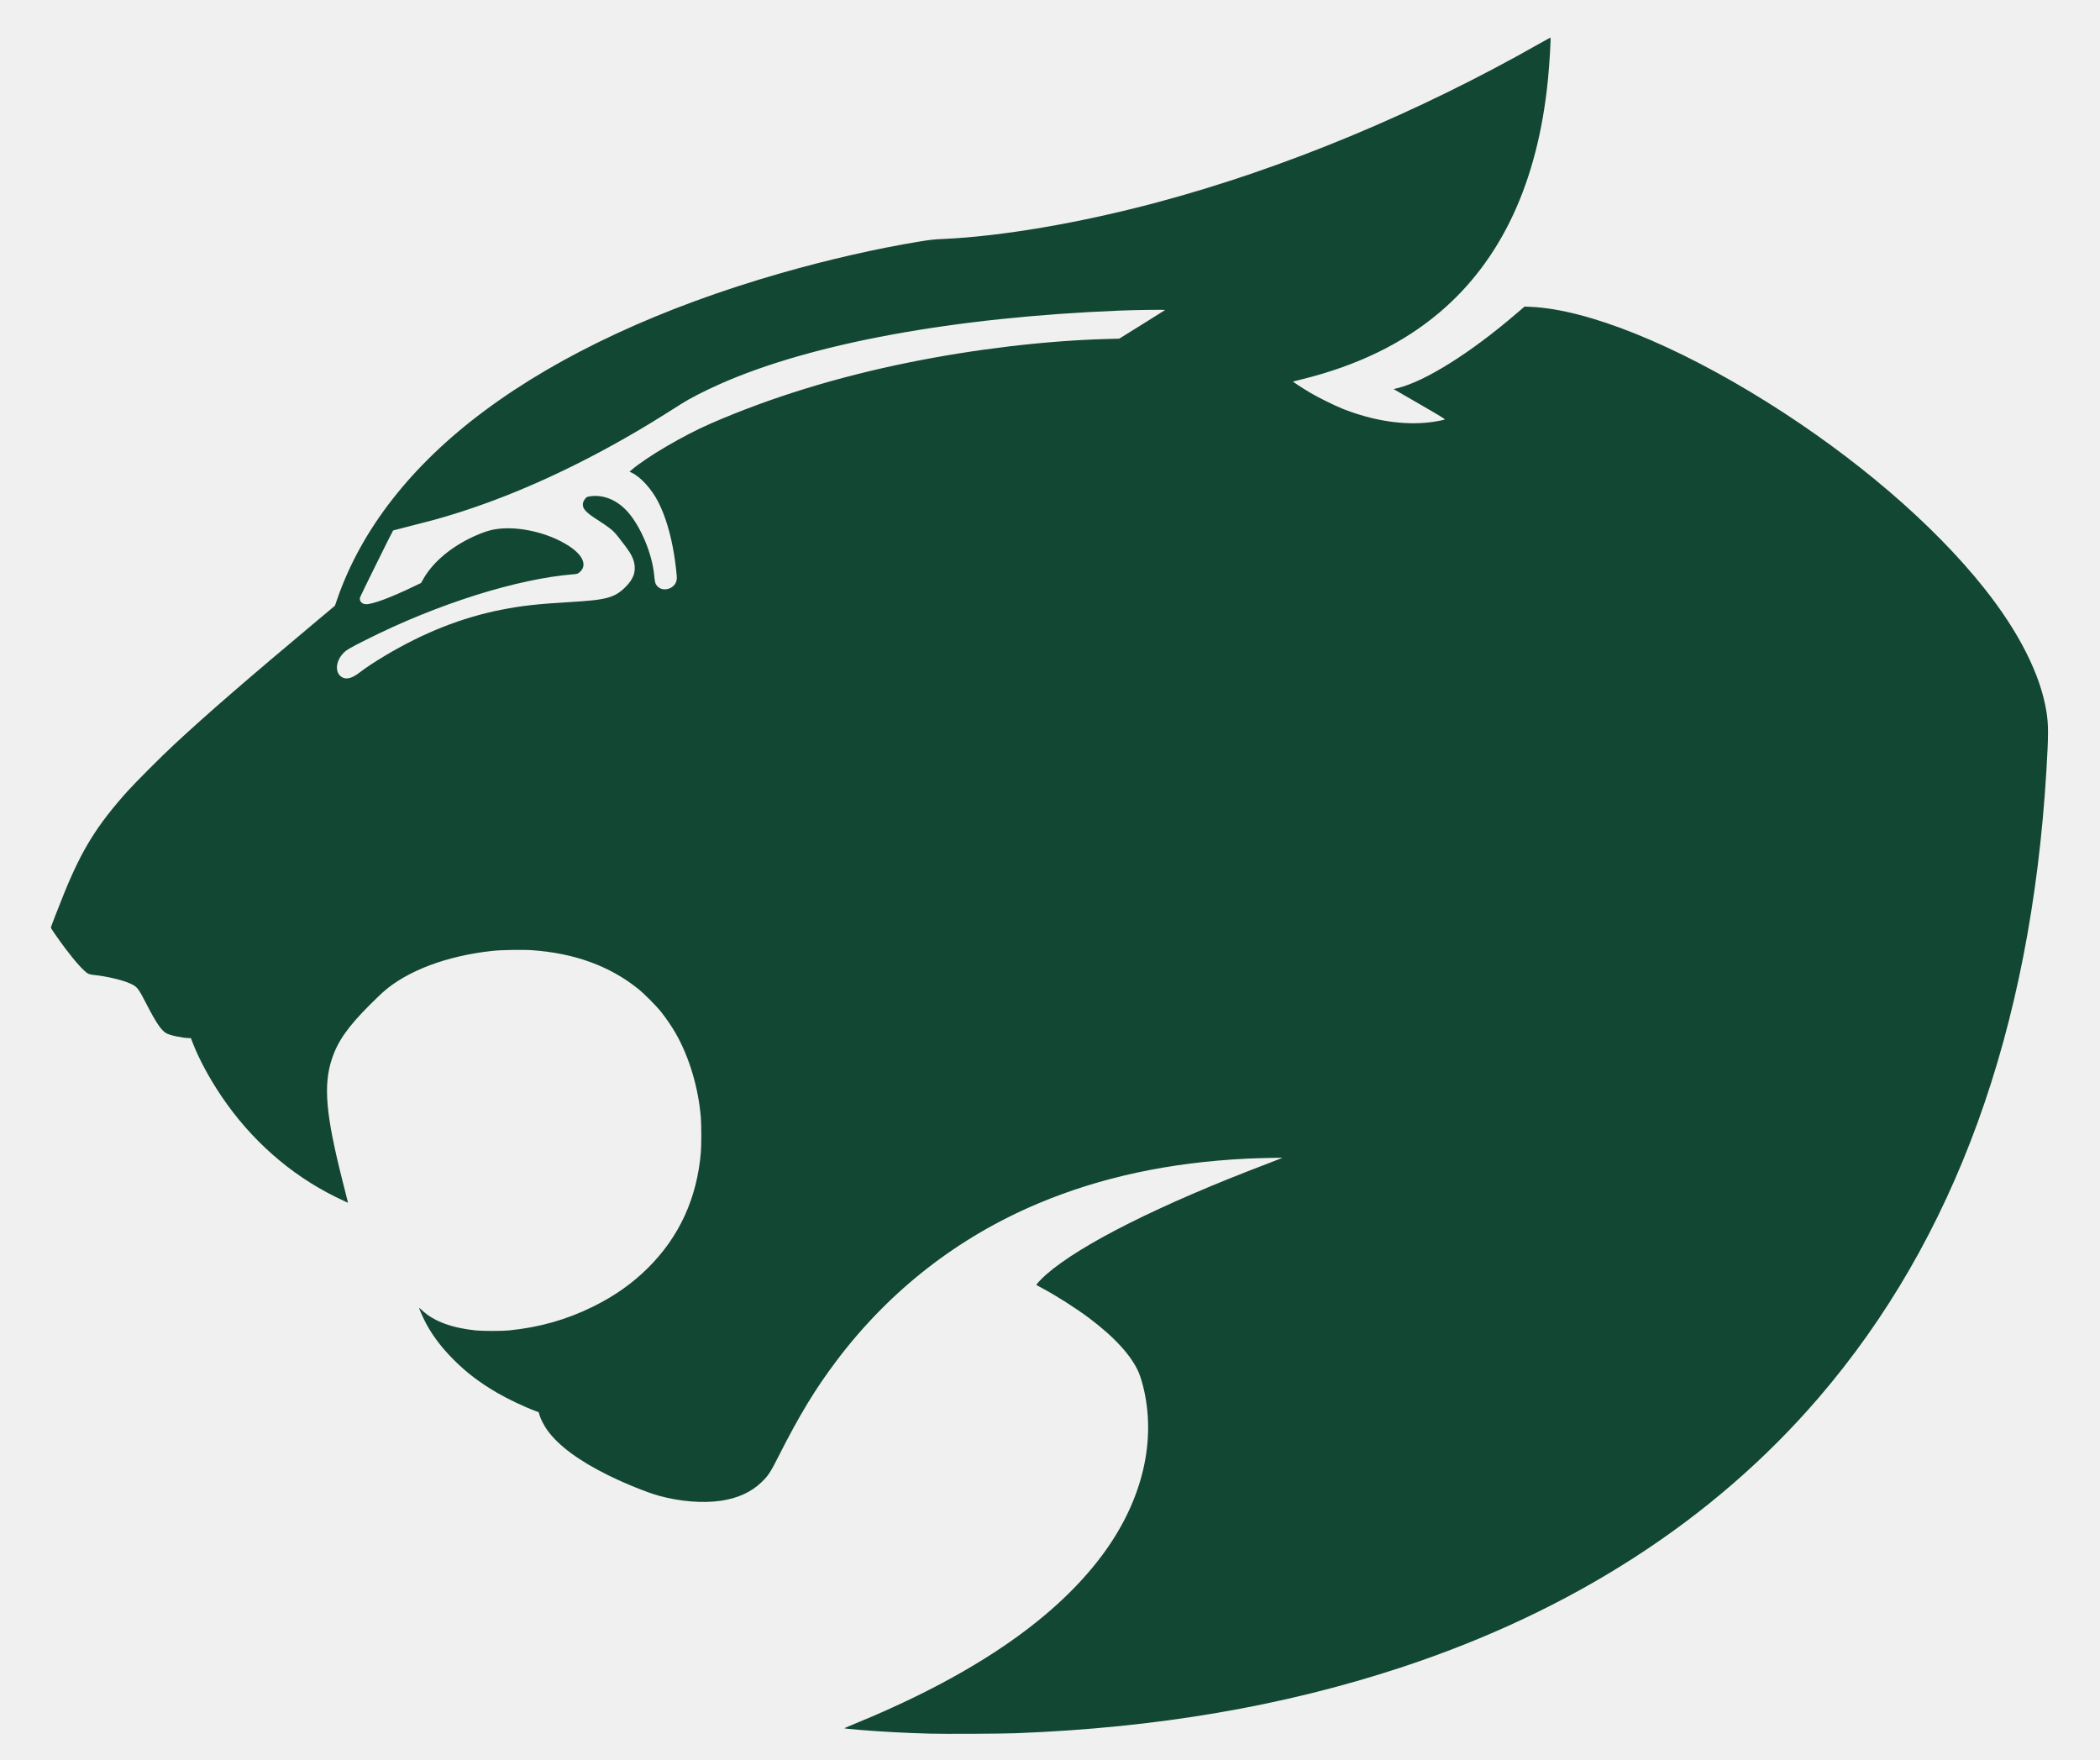
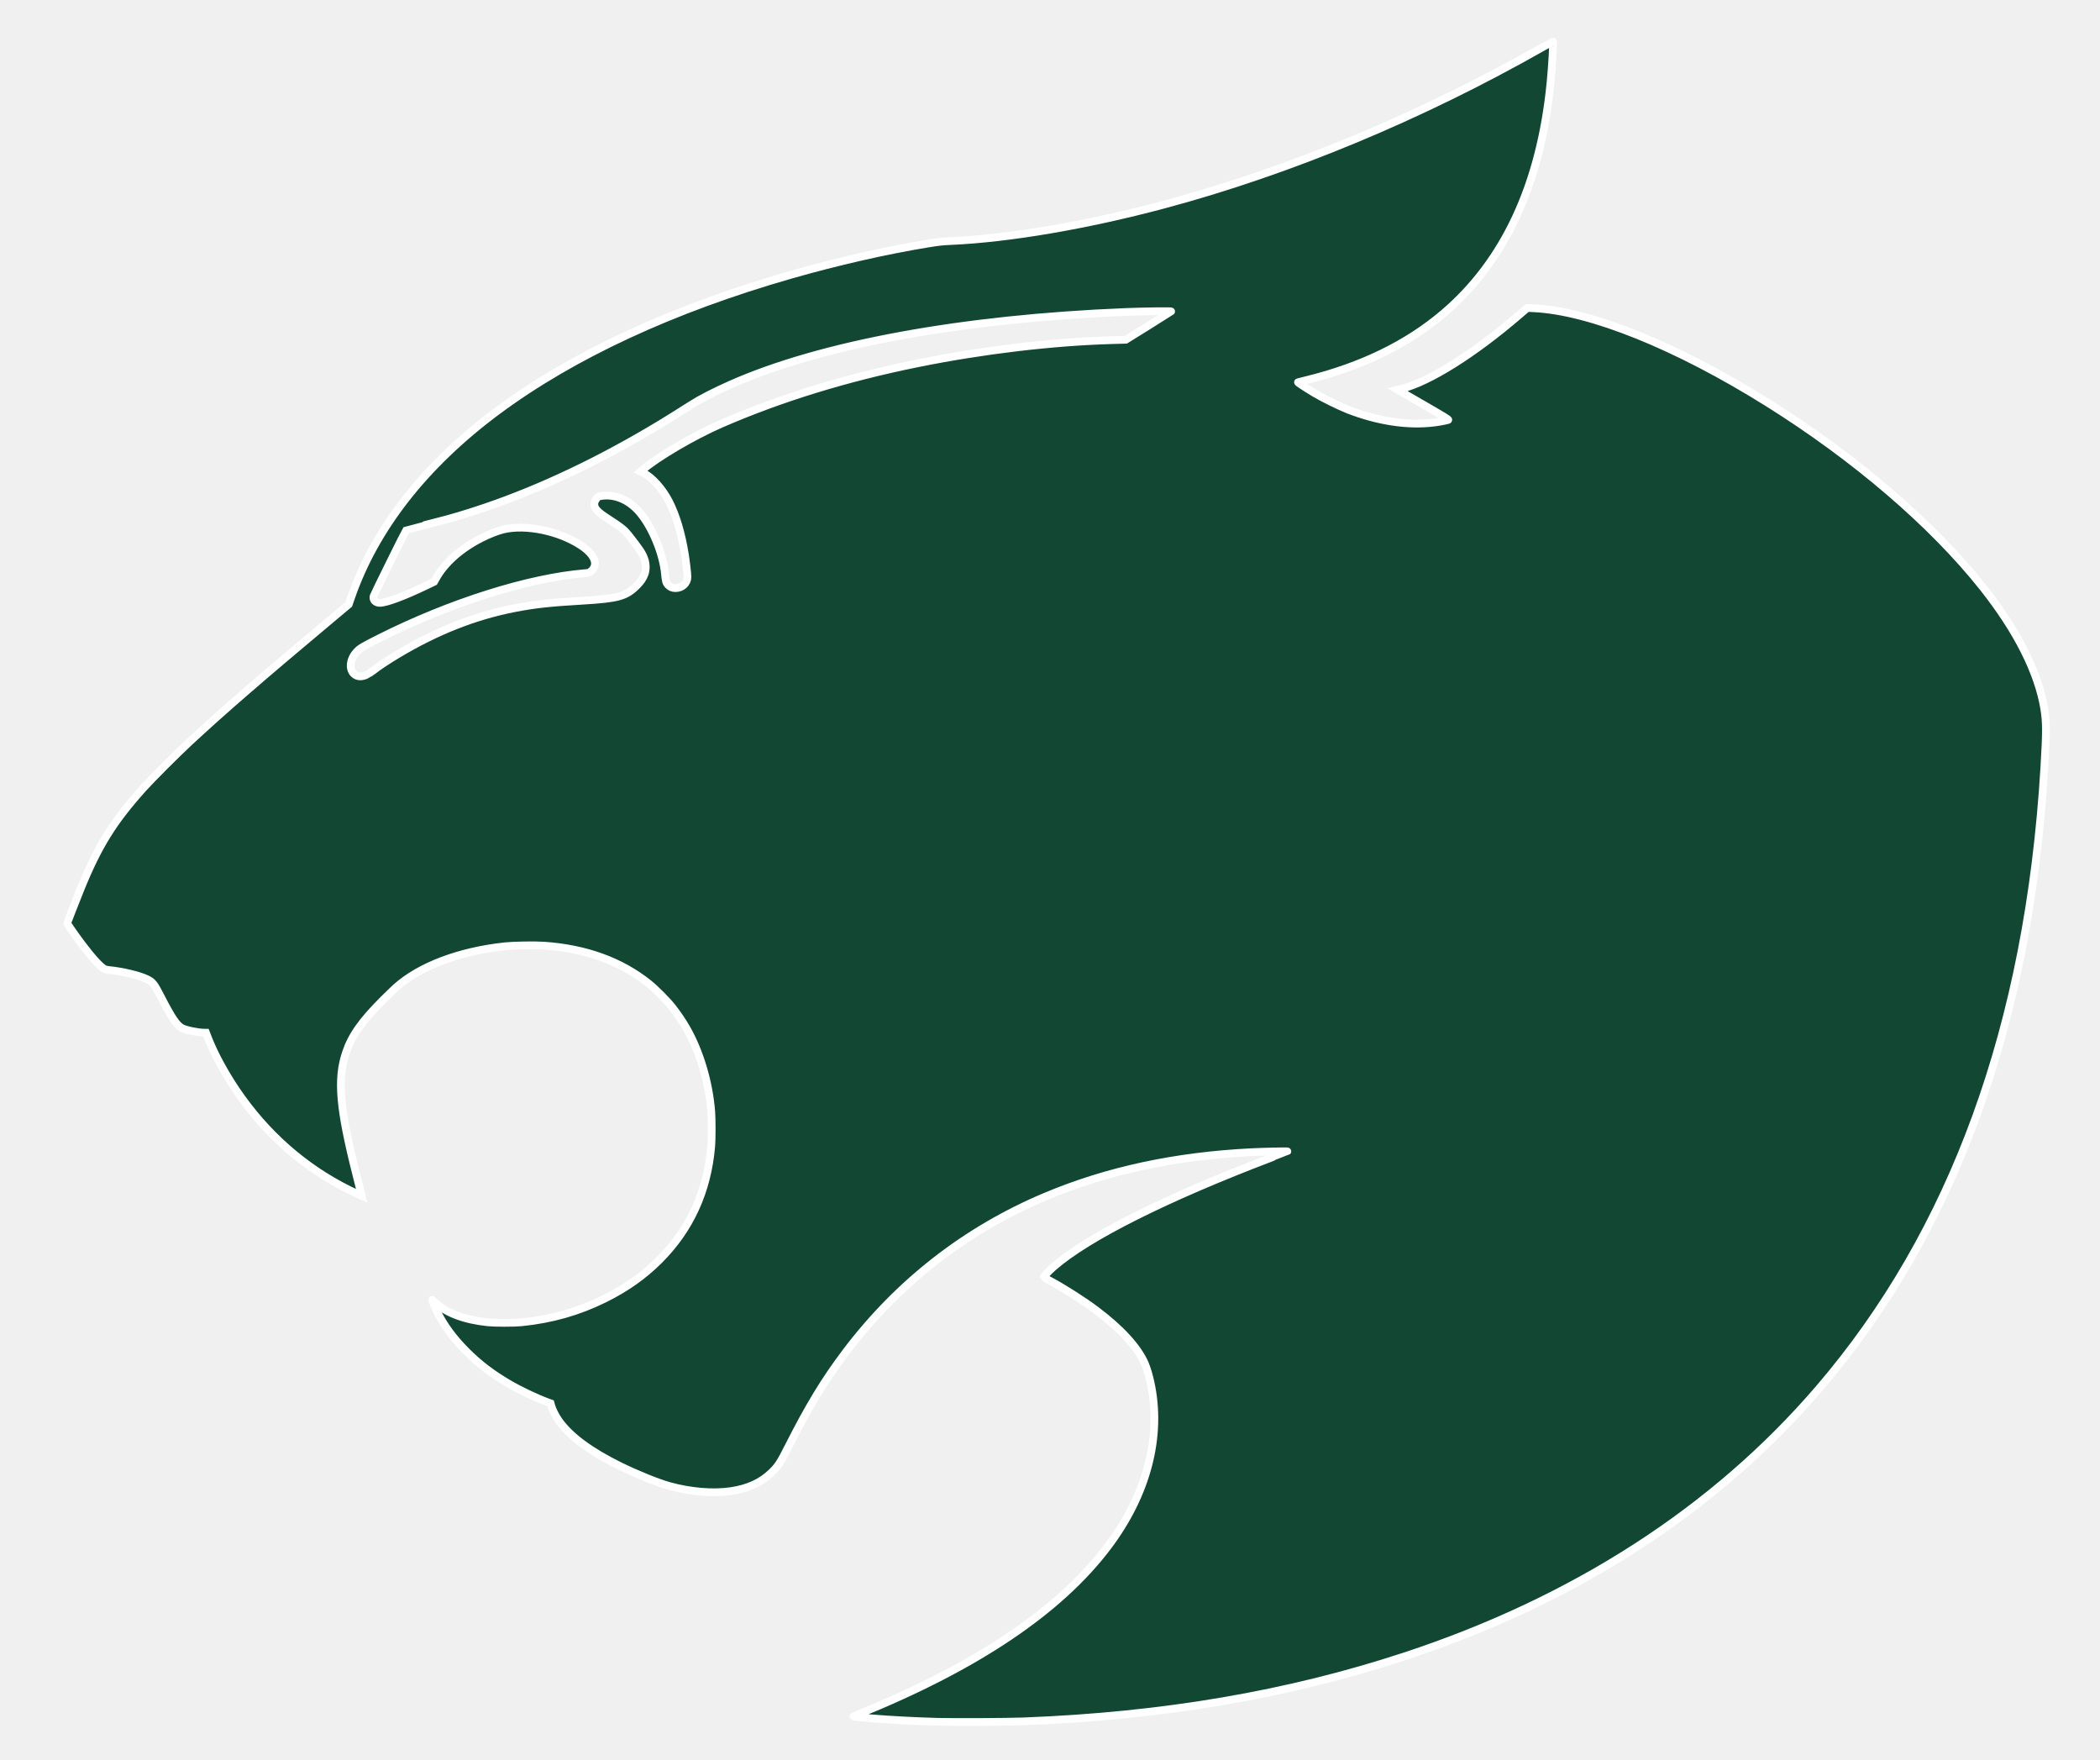
- <svg xmlns="http://www.w3.org/2000/svg" style="" height="341" width="407" version="1.1" id="svg8">
+ <svg xmlns="http://www.w3.org/2000/svg" id="svg8" version="1.1" width="407" height="341" style="">
  <defs id="defs2">
-     <clipPath id="clipEmfPath1" clipPathUnits="userSpaceOnUse">
-       <path id="path849" d="M 0,0 H 106.17 V 46.493 H 0 Z" />
+     <clipPath clipPathUnits="userSpaceOnUse" id="clipEmfPath1">
+       <path d="M 0,0 H 106.17 V 46.493 H 0 Z" id="path849" />
    </clipPath>
-     <pattern y="0" x="0" height="6" width="6" patternUnits="userSpaceOnUse" id="EMFhbasepattern" />
+     <pattern id="EMFhbasepattern" patternUnits="userSpaceOnUse" width="6" height="6" x="0" y="0" />
  </defs>
-   <g id="layer1" class="logo-color">
-     <path style="display:inline;fill:#124734;fill-opacity:1;stroke-width:0.085" d="m 179.959,335.95 c -4.551,-0.128 -9.023,-0.364 -12.908,-0.684 -2.311,-0.19 -3.351,-0.297 -3.403,-0.349 -0.019,-0.019 0.469,-0.239 1.085,-0.488 23.071,-9.356 39.207,-20.221 48.677,-32.775 7.679,-10.179 10.645,-21.57 8.354,-32.083 -0.299,-1.374 -0.731,-2.823 -1.084,-3.635 -1.401,-3.231 -4.68,-6.82 -9.617,-10.527 -2.488,-1.868 -6.401,-4.358 -9.08,-5.777 -0.615,-0.326 -1.119,-0.613 -1.121,-0.638 -0.006,-0.141 1.073,-1.283 1.886,-1.994 6.721,-5.883 22.112,-13.595 42.901,-21.497 1.56,-0.593 2.855,-1.098 2.879,-1.122 0.057,-0.06 -4.789,0.047 -6.943,0.153 -14.967,0.737 -28.273,3.597 -40.344,8.671 -15.581,6.55 -28.828,16.872 -39.083,30.453 -4.131,5.47 -7.204,10.53 -11.253,18.529 -1.6,3.161 -2.01,3.785 -3.311,5.041 -2.001,1.932 -4.596,3.115 -7.898,3.601 -3.491,0.513 -7.875,0.158 -12.001,-0.973 -2.229,-0.611 -6.407,-2.296 -9.681,-3.904 -5.777,-2.837 -9.759,-5.773 -11.941,-8.804 -0.626,-0.87 -1.318,-2.215 -1.525,-2.967 l -0.142,-0.514 -0.647,-0.24 c -2.126,-0.789 -5.418,-2.352 -7.42,-3.524 -3.421,-2.002 -5.902,-3.892 -8.43,-6.421 -2.549,-2.55 -4.428,-5.109 -5.755,-7.838 -0.419,-0.862 -0.928,-2.08 -0.928,-2.22 0,-0.022 0.29,0.23 0.645,0.562 2.186,2.042 5.697,3.35 10.278,3.829 1.342,0.141 5.128,0.141 6.518,0.002 5.884,-0.592 11.095,-2.064 16.214,-4.582 4.197,-2.064 7.654,-4.497 10.712,-7.539 6.08,-6.047 9.496,-13.518 10.241,-22.394 0.111,-1.324 0.111,-5.199 0,-6.651 -0.439,-5.737 -2.239,-11.794 -4.869,-16.388 -0.737,-1.288 -1.828,-2.896 -2.767,-4.081 -1.032,-1.301 -3.322,-3.603 -4.595,-4.619 -5.495,-4.385 -12.306,-6.853 -20.489,-7.426 -1.79,-0.125 -5.951,-0.055 -7.662,0.129 -8.884,0.957 -16.597,3.869 -21.254,8.025 -0.441,0.393 -1.544,1.456 -2.452,2.362 -4.292,4.282 -6.269,7.088 -7.411,10.519 -1.701,5.113 -1.207,10.819 2.049,23.675 0.537,2.119 0.995,3.938 1.019,4.043 l 0.044,0.19 -0.497,-0.218 c -0.273,-0.12 -1.144,-0.538 -1.936,-0.93 -8.795,-4.348 -16.365,-11.024 -22.074,-19.468 -2.288,-3.384 -4.32,-7.132 -5.496,-10.136 l -0.455,-1.161 -0.355,-0.003 c -1.23,-0.01 -3.621,-0.507 -4.352,-0.905 -1.018,-0.554 -1.974,-1.958 -3.969,-5.829 -1.512,-2.934 -1.723,-3.201 -2.993,-3.798 -1.495,-0.703 -4.79,-1.48 -7.253,-1.711 -0.349,-0.033 -0.781,-0.133 -0.958,-0.222 -0.748,-0.377 -2.511,-2.314 -4.414,-4.852 -1.339,-1.785 -2.841,-3.945 -2.841,-4.085 0,-0.127 1.566,-4.169 2.599,-6.71 3.429,-8.43 6.371,-13.162 12.266,-19.727 1.564,-1.742 6.589,-6.771 9.013,-9.02 6.539,-6.068 13.997,-12.53 27.761,-24.056 l 3.421,-2.865 0.439,-1.27 c 4.683,-13.554 14.398,-25.979 28.531,-36.493 14.757,-10.978 34.338,-20.069 57.533,-26.71 9.002,-2.578 18.604,-4.767 26.712,-6.091 2.222,-0.363 2.805,-0.427 4.657,-0.51 11.383,-0.512 26.517,-3.099 41.444,-7.084 24.642,-6.578 50.454,-17.306 74.359,-30.903 1.013,-0.576 1.866,-1.048 1.896,-1.048 0.127,0 -0.173,5.09 -0.484,8.213 -1.975,19.809 -9.003,34.891 -20.993,45.049 -7.081,5.999 -15.953,10.316 -26.627,12.954 -0.931,0.23 -1.727,0.429 -1.769,0.443 -0.095,0.03 1.644,1.172 3.253,2.136 1.528,0.915 4.904,2.582 6.474,3.197 5.872,2.297 11.759,3.19 16.866,2.558 1.022,-0.127 2.445,-0.393 2.793,-0.523 0.154,-0.058 -0.648,-0.551 -4.859,-2.985 l -5.044,-2.916 0.753,-0.185 c 5.398,-1.329 14.133,-6.805 23.017,-14.432 l 1.605,-1.377 1.226,0.056 c 11.036,0.501 28.015,7.347 45.771,18.455 17.155,10.732 32.279,23.702 42.151,36.149 6.692,8.438 10.827,16.632 11.989,23.758 0.423,2.596 0.423,4.601 -2e-5,11.608 -3.038,50.29 -17.741,90.734 -44.153,121.454 -20.336,23.653 -47.73,41.334 -80.979,52.266 -22.828,7.506 -47.282,11.678 -74.549,12.72 -3.001,0.115 -13.91,0.167 -16.966,0.081 z M 68.466,131.121 c 0.34,-0.161 0.94,-0.554 1.334,-0.873 0.833,-0.674 2.768,-1.955 4.696,-3.109 7.562,-4.528 15.029,-7.481 22.722,-8.988 3.977,-0.779 6.937,-1.107 13.431,-1.489 6.967,-0.409 8.514,-0.84 10.627,-2.959 0.752,-0.754 1.192,-1.394 1.497,-2.181 0.327,-0.842 0.328,-1.996 0.002,-2.948 -0.383,-1.12 -0.837,-1.822 -2.799,-4.329 -1.198,-1.531 -1.397,-1.693 -4.92,-3.996 -0.877,-0.574 -1.557,-1.168 -1.833,-1.603 -0.344,-0.543 -0.346,-1.181 -0.005,-1.714 0.378,-0.59 0.522,-0.679 1.255,-0.772 2.656,-0.338 5.324,0.836 7.368,3.244 2.459,2.897 4.582,8.072 4.943,12.053 0.123,1.357 0.219,1.704 0.58,2.105 0.392,0.435 0.859,0.643 1.451,0.645 1.319,0.005 2.362,-0.966 2.363,-2.199 8.5e-4,-0.559 -0.274,-2.935 -0.509,-4.403 -0.657,-4.109 -1.728,-7.675 -3.108,-10.357 -1.28,-2.486 -3.338,-4.764 -5.069,-5.611 l -0.481,-0.235 0.33,-0.284 c 2.937,-2.533 10.084,-6.729 15.401,-9.042 11.647,-5.067 24.454,-9.01 38.481,-11.849 12.7,-2.571 26.304,-4.19 38.024,-4.526 l 2.676,-0.077 4.394,-2.728 c 2.416,-1.5 4.432,-2.765 4.478,-2.811 0.098,-0.096 -5.447,-0.029 -8.848,0.108 -32.059,1.29 -59.635,6.35 -77.314,14.187 -3.13,1.388 -5.849,2.779 -7.565,3.872 -4.785,3.048 -7.281,4.567 -10.837,6.597 -11.514,6.572 -22.943,11.621 -33.782,14.924 -2.627,0.8 -3.61,1.069 -7.609,2.08 -1.996,0.505 -3.64,0.929 -3.652,0.943 -0.141,0.159 -6.331,12.681 -6.404,12.957 -0.197,0.736 0.346,1.334 1.209,1.335 1.269,8.5e-4 4.724,-1.288 9.145,-3.411 l 1.474,-0.708 0.406,-0.724 c 1.688,-3.008 4.813,-5.779 8.817,-7.818 1.459,-0.743 3.179,-1.421 4.29,-1.69 4.394,-1.064 10.954,0.288 15.252,3.144 2.722,1.809 3.465,3.784 1.9,5.052 -0.326,0.264 -0.427,0.296 -1.079,0.348 -10.991,0.877 -26.472,5.762 -40.259,12.705 -3.295,1.659 -3.815,1.969 -4.454,2.651 -1.521,1.623 -1.584,3.897 -0.129,4.636 0.599,0.304 1.25,0.258 2.11,-0.151 z" id="path847" class="logo-color" />
-   </g>
+   <path style="display:inline;fill:#124734;fill-opacity:1;fill-rule:nonzero;stroke:#ffffff;stroke-width:1.5;stroke-miterlimit:4;stroke-dasharray:none;stroke-opacity:1" d="m 181.564,333.662 c -4.508,-0.126 -8.939,-0.361 -12.788,-0.678 -2.29,-0.188 -3.32,-0.294 -3.372,-0.346 -0.019,-0.019 0.465,-0.236 1.075,-0.484 22.857,-9.269 38.844,-20.033 48.226,-32.471 7.607,-10.085 10.546,-21.37 8.277,-31.785 -0.297,-1.361 -0.724,-2.797 -1.074,-3.602 -1.388,-3.201 -4.637,-6.756 -9.527,-10.429 -2.464,-1.851 -6.342,-4.318 -8.996,-5.724 -0.61,-0.323 -1.109,-0.607 -1.11,-0.632 -0.006,-0.14 1.063,-1.271 1.869,-1.976 6.659,-5.828 21.907,-13.469 42.503,-21.298 1.546,-0.587 2.829,-1.088 2.852,-1.112 0.057,-0.059 -4.744,0.046 -6.878,0.151 -14.828,0.73 -28.01,3.563 -39.97,8.591 -15.437,6.49 -28.561,16.716 -38.721,30.17 -4.092,5.419 -7.137,10.432 -11.149,18.358 -1.585,3.131 -1.992,3.75 -3.281,4.994 -1.983,1.914 -4.553,3.086 -7.824,3.567 -3.458,0.509 -7.802,0.156 -11.889,-0.964 -2.209,-0.605 -6.348,-2.274 -9.592,-3.867 -5.724,-2.811 -9.668,-5.719 -11.83,-8.723 -0.62,-0.862 -1.305,-2.195 -1.511,-2.94 l -0.14,-0.509 -0.641,-0.238 c -2.106,-0.781 -5.368,-2.33 -7.351,-3.491 -3.389,-1.984 -5.848,-3.856 -8.352,-6.362 -2.525,-2.527 -4.387,-5.062 -5.701,-7.765 -0.415,-0.854 -0.92,-2.06 -0.92,-2.199 0,-0.022 0.287,0.228 0.639,0.556 2.166,2.023 5.644,3.319 10.183,3.794 1.329,0.139 5.08,0.14 6.458,10e-4 5.829,-0.586 10.993,-2.045 16.063,-4.539 4.158,-2.045 7.583,-4.456 10.613,-7.469 6.023,-5.991 9.408,-13.392 10.146,-22.187 0.11,-1.311 0.11,-5.151 0,-6.589 -0.435,-5.684 -2.218,-11.684 -4.824,-16.236 -0.73,-1.276 -1.811,-2.869 -2.742,-4.043 -1.022,-1.289 -3.291,-3.57 -4.552,-4.576 -5.444,-4.344 -12.192,-6.79 -20.299,-7.357 -1.774,-0.124 -5.896,-0.055 -7.591,0.128 -8.802,0.948 -16.443,3.833 -21.057,7.951 -0.437,0.39 -1.53,1.443 -2.43,2.34 -4.253,4.242 -6.211,7.022 -7.342,10.422 -1.685,5.065 -1.196,10.719 2.03,23.455 0.532,2.099 0.986,3.901 1.01,4.005 l 0.043,0.188 -0.492,-0.216 c -0.271,-0.119 -1.134,-0.533 -1.918,-0.921 -8.714,-4.308 -16.213,-10.922 -21.87,-19.287 -2.267,-3.353 -4.28,-7.066 -5.445,-10.042 l -0.45,-1.151 -0.352,-0.003 c -1.219,-0.01 -3.588,-0.502 -4.312,-0.897 -1.008,-0.549 -1.956,-1.94 -3.932,-5.775 -1.498,-2.907 -1.707,-3.171 -2.965,-3.763 -1.482,-0.697 -4.746,-1.466 -7.186,-1.695 -0.346,-0.032 -0.773,-0.132 -0.949,-0.22 -0.742,-0.373 -2.488,-2.293 -4.373,-4.807 -1.326,-1.769 -2.815,-3.909 -2.815,-4.047 0,-0.126 1.551,-4.13 2.575,-6.648 3.397,-8.352 6.312,-13.04 12.152,-19.544 1.549,-1.726 6.528,-6.709 8.929,-8.936 6.478,-6.011 13.867,-12.414 27.504,-23.833 l 3.389,-2.838 0.435,-1.258 C 72.66,102.435 82.284,90.125 96.286,79.708 110.906,68.832 130.306,59.825 153.286,53.245 c 8.919,-2.554 18.431,-4.723 26.465,-6.034 2.201,-0.359 2.779,-0.423 4.613,-0.505 11.277,-0.507 26.271,-3.07 41.06,-7.018 24.414,-6.517 49.986,-17.145 73.67,-30.617 1.004,-0.571 1.849,-1.038 1.879,-1.038 0.126,0 -0.171,5.043 -0.48,8.137 -1.957,19.625 -8.92,34.567 -20.798,44.632 -7.015,5.944 -15.805,10.22 -26.38,12.834 -0.923,0.228 -1.711,0.425 -1.752,0.438 -0.094,0.03 1.629,1.161 3.223,2.116 1.513,0.907 4.858,2.558 6.414,3.167 5.817,2.276 11.65,3.16 16.709,2.534 1.013,-0.125 2.422,-0.389 2.767,-0.518 0.153,-0.057 -0.642,-0.546 -4.814,-2.957 l -4.998,-2.889 0.746,-0.184 c 5.348,-1.316 14.002,-6.742 22.804,-14.298 l 1.59,-1.365 1.214,0.055 c 10.934,0.497 27.755,7.279 45.347,18.284 16.996,10.632 31.98,23.482 41.76,35.814 6.63,8.36 10.727,16.477 11.878,23.538 0.419,2.572 0.419,4.559 -4e-5,11.5 -3.01,49.824 -17.577,89.893 -43.744,120.328 -20.148,23.434 -47.287,40.95 -80.228,51.781 -22.616,7.436 -46.843,11.57 -73.858,12.602 -2.973,0.114 -13.781,0.165 -16.808,0.081 z M 71.106,130.732 c 0.337,-0.16 0.932,-0.549 1.322,-0.865 0.826,-0.668 2.742,-1.937 4.652,-3.08 7.492,-4.486 14.889,-7.412 22.511,-8.905 3.94,-0.772 6.872,-1.097 13.306,-1.475 6.902,-0.406 8.435,-0.832 10.529,-2.932 0.745,-0.747 1.181,-1.381 1.483,-2.161 0.324,-0.834 0.325,-1.977 0.002,-2.921 -0.38,-1.11 -0.829,-1.806 -2.773,-4.289 -1.187,-1.517 -1.384,-1.677 -4.875,-3.959 -0.869,-0.568 -1.542,-1.157 -1.816,-1.588 -0.341,-0.538 -0.343,-1.17 -0.005,-1.698 0.375,-0.585 0.517,-0.672 1.244,-0.765 2.631,-0.335 5.275,0.829 7.3,3.214 2.436,2.87 4.539,7.997 4.898,11.941 0.122,1.344 0.217,1.689 0.575,2.085 0.389,0.431 0.851,0.637 1.437,0.639 1.306,0.006 2.34,-0.957 2.341,-2.179 8.4e-4,-0.554 -0.272,-2.907 -0.504,-4.362 -0.651,-4.071 -1.712,-7.604 -3.079,-10.261 -1.268,-2.463 -3.307,-4.72 -5.022,-5.559 l -0.477,-0.233 0.327,-0.282 c 2.91,-2.509 9.991,-6.667 15.258,-8.958 11.539,-5.02 24.227,-8.927 38.124,-11.74 12.583,-2.547 26.06,-4.151 37.672,-4.484 l 2.651,-0.076 4.353,-2.703 c 2.394,-1.487 4.391,-2.74 4.437,-2.785 0.097,-0.096 -5.397,-0.028 -8.766,0.107 -31.761,1.278 -59.083,6.291 -76.597,14.056 -3.101,1.375 -5.795,2.754 -7.494,3.836 -4.741,3.02 -7.214,4.525 -10.737,6.536 -11.407,6.511 -22.731,11.513 -33.469,14.786 -2.602,0.793 -3.577,1.06 -7.538,2.061 -1.978,0.5 -3.606,0.921 -3.618,0.934 -0.14,0.158 -6.272,12.564 -6.345,12.837 -0.195,0.729 0.342,1.322 1.198,1.322 1.257,8.4e-4 4.68,-1.276 9.06,-3.379 l 1.461,-0.701 0.402,-0.717 c 1.673,-2.98 4.768,-5.725 8.735,-7.746 1.446,-0.736 3.15,-1.407 4.25,-1.674 4.353,-1.054 10.852,0.286 15.11,3.115 2.697,1.792 3.433,3.749 1.882,5.005 -0.323,0.261 -0.423,0.294 -1.069,0.345 -10.889,0.869 -26.227,5.709 -39.886,12.587 -3.265,1.644 -3.78,1.951 -4.413,2.626 -1.507,1.607 -1.57,3.86 -0.128,4.593 0.593,0.301 1.238,0.255 2.09,-0.149 z" id="path847" class="logo-color" />
</svg>
